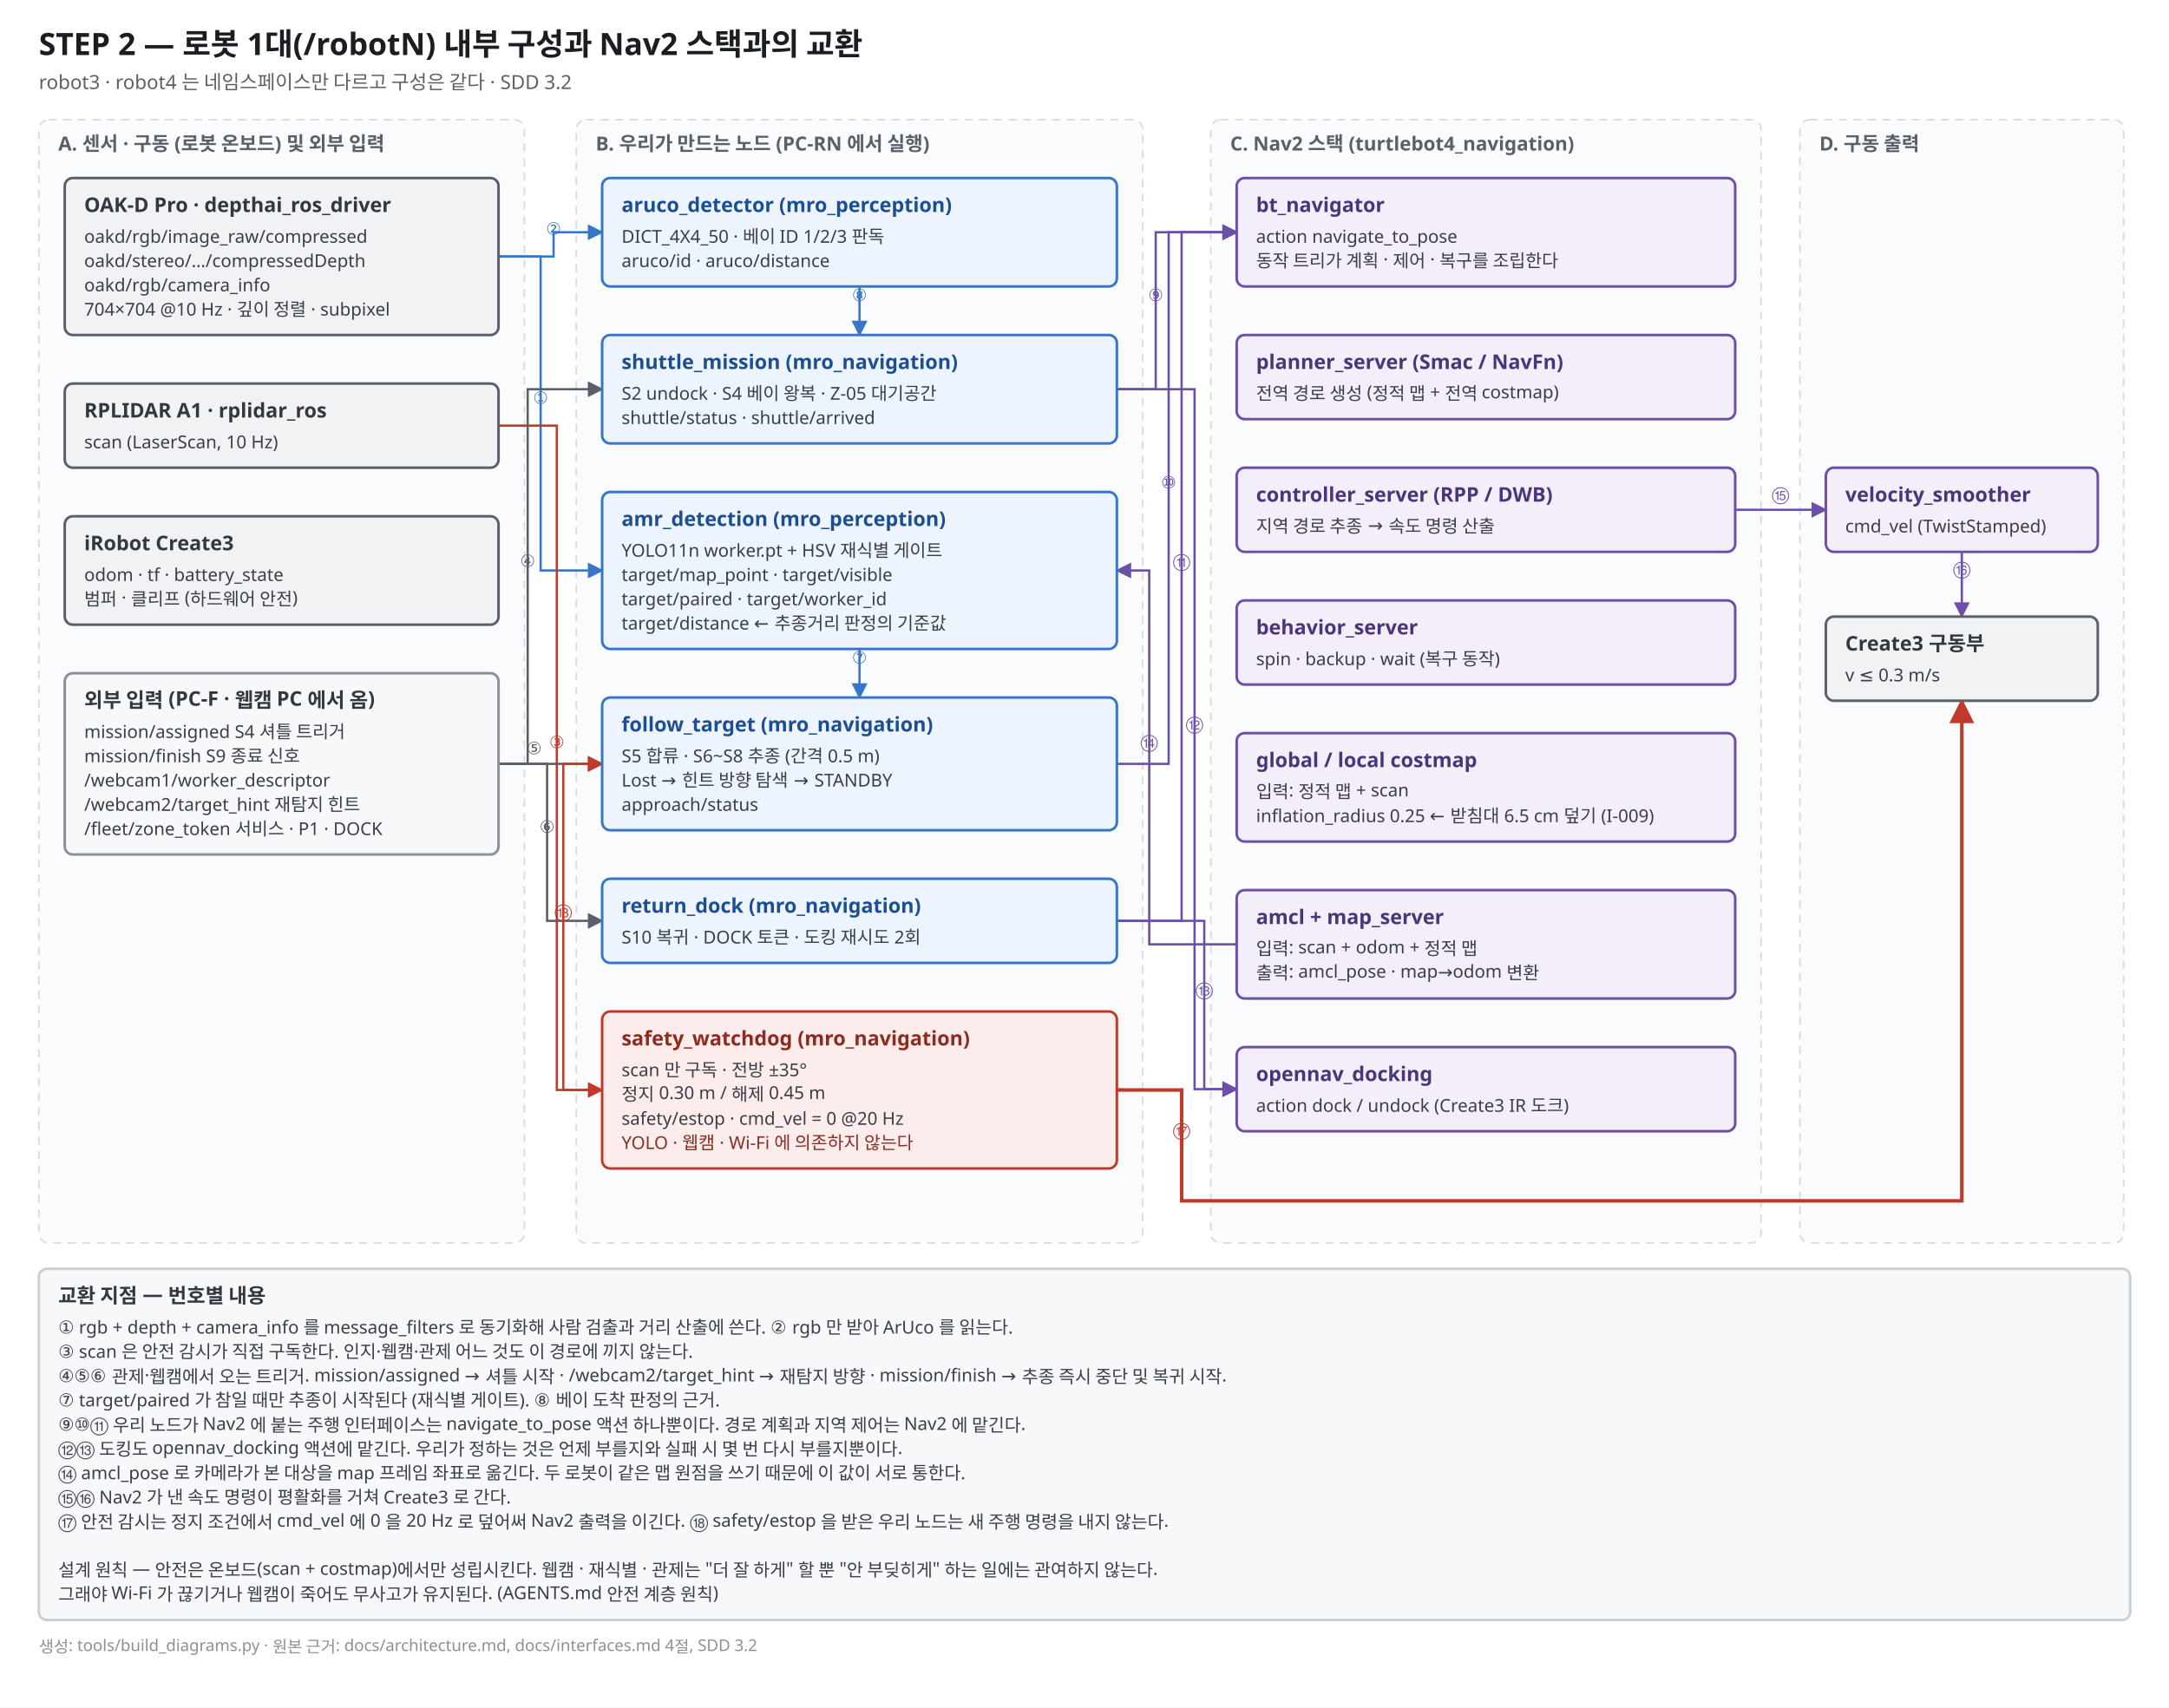
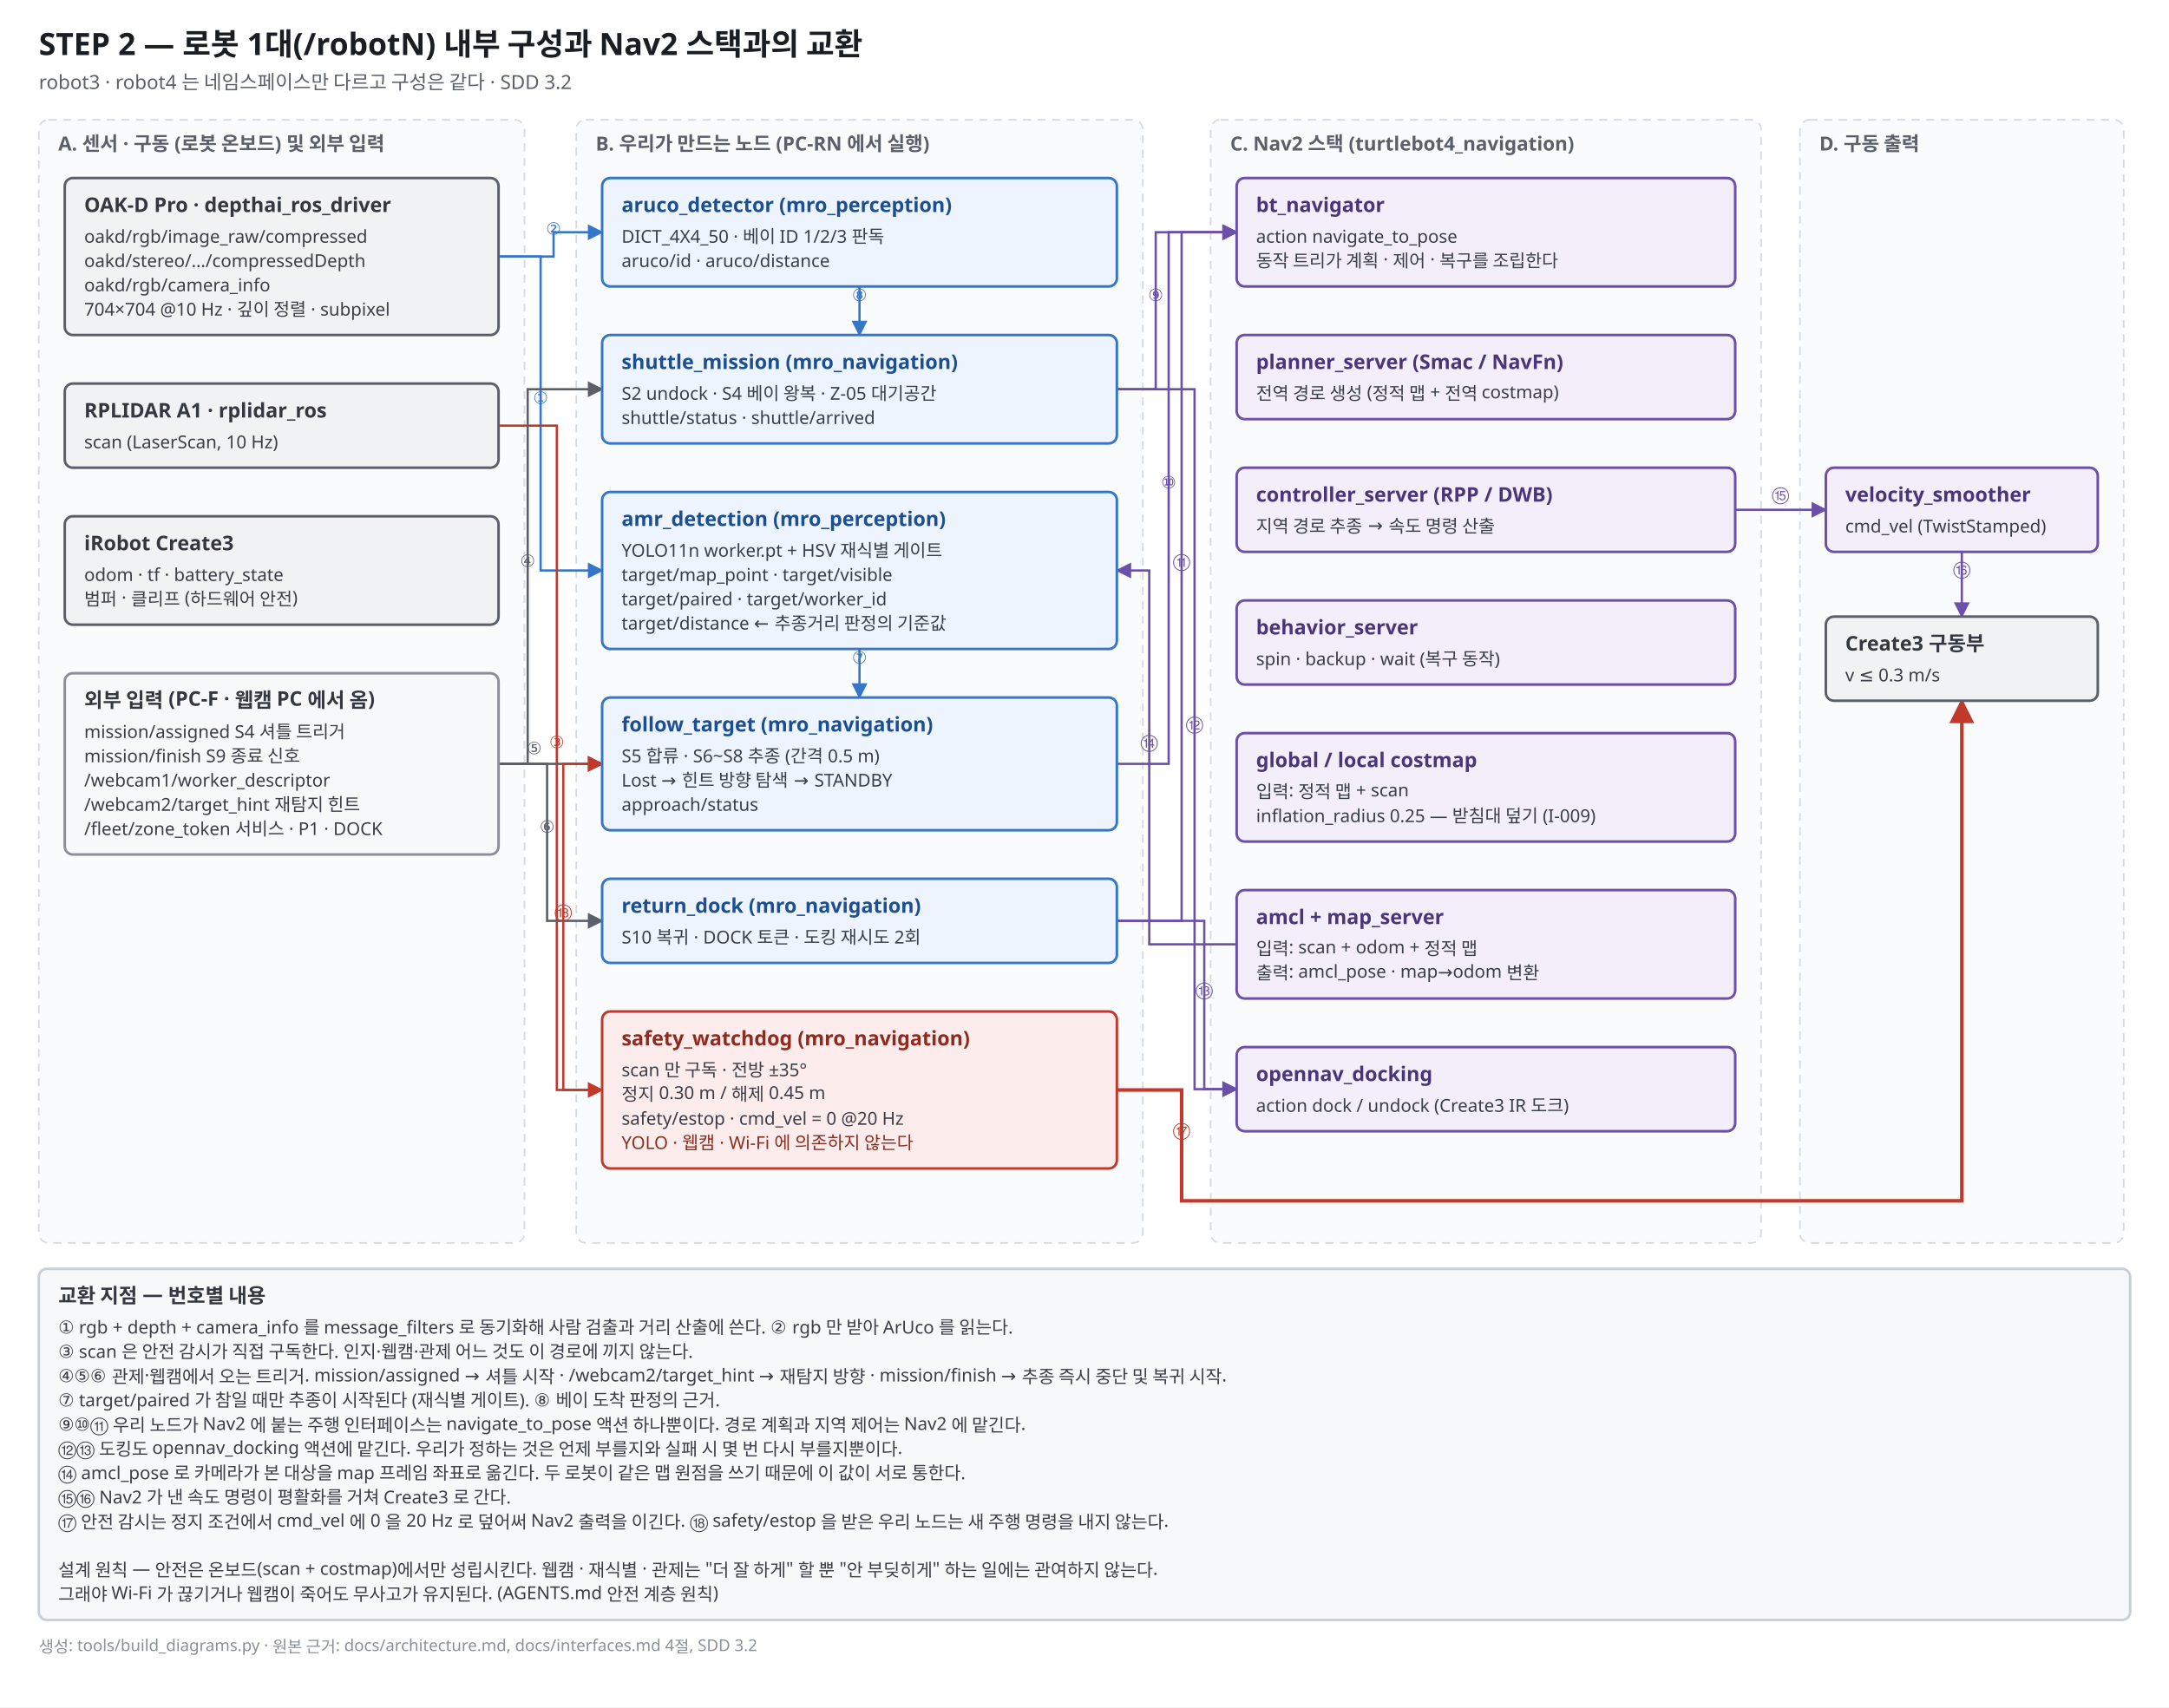
<svg xmlns="http://www.w3.org/2000/svg" width="1340" height="1055" viewBox="0 0 1340 1055" font-family="'Noto Sans KR','Malgun Gothic','Apple SD Gothic Neo','Segoe UI',sans-serif">
  <defs>
    <marker id="ar" viewBox="0 0 10 10" refX="9" refY="5" markerWidth="7" markerHeight="7" orient="auto-start-reverse">
      <path d="M0,0 L10,5 L0,10 z" fill="#5A5F6A" />
    </marker>
    <marker id="arR" viewBox="0 0 10 10" refX="9" refY="5" markerWidth="7" markerHeight="7" orient="auto-start-reverse">
      <path d="M0,0 L10,5 L0,10 z" fill="#C0392B" />
    </marker>
    <marker id="arB" viewBox="0 0 10 10" refX="9" refY="5" markerWidth="7" markerHeight="7" orient="auto-start-reverse">
      <path d="M0,0 L10,5 L0,10 z" fill="#3576C8" />
    </marker>
    <marker id="arP" viewBox="0 0 10 10" refX="9" refY="5" markerWidth="7" markerHeight="7" orient="auto-start-reverse">
      <path d="M0,0 L10,5 L0,10 z" fill="#6B4FA8" />
    </marker>
    <marker id="arO" viewBox="0 0 10 10" refX="9" refY="5" markerWidth="7" markerHeight="7" orient="auto-start-reverse">
      <path d="M0,0 L10,5 L0,10 z" fill="#B06810" />
    </marker>
    <marker id="arG" viewBox="0 0 10 10" refX="9" refY="5" markerWidth="7" markerHeight="7" orient="auto-start-reverse">
      <path d="M0,0 L10,5 L0,10 z" fill="#2E8B57" />
    </marker>
  </defs>
  <rect width="100%" height="100%" fill="#FFFFFF" />
  <text x="24" y="34" font-size="19" font-weight="700" fill="#1A1D22">STEP 2 — 로봇 1대(/robotN) 내부 구성과 Nav2 스택과의 교환</text>
  <text x="24" y="55" font-size="12" fill="#5A5F6A">robot3 · robot4 는 네임스페이스만 다르고 구성은 같다 · SDD 3.2</text>
  <rect x="24" y="74" width="300" height="694" rx="6" fill="#FAFBFC" stroke="#D7DBE0" stroke-width="1" stroke-dasharray="5 4" />
  <text x="36" y="93" font-size="12" font-weight="700" fill="#5A5F6A">A. 센서 · 구동 (로봇 온보드) 및 외부 입력</text>
  <rect x="356" y="74" width="350" height="694" rx="6" fill="#FAFBFC" stroke="#D7DBE0" stroke-width="1" stroke-dasharray="5 4" />
  <text x="368" y="93" font-size="12" font-weight="700" fill="#5A5F6A">B. 우리가 만드는 노드 (PC-RN 에서 실행)</text>
  <rect x="748" y="74" width="340" height="694" rx="6" fill="#FAFBFC" stroke="#D7DBE0" stroke-width="1" stroke-dasharray="5 4" />
  <text x="760" y="93" font-size="12" font-weight="700" fill="#5A5F6A">C. Nav2 스택 (turtlebot4_navigation)</text>
  <rect x="1112" y="74" width="200" height="694" rx="6" fill="#FAFBFC" stroke="#D7DBE0" stroke-width="1" stroke-dasharray="5 4" />
  <text x="1124" y="93" font-size="12" font-weight="700" fill="#5A5F6A">D. 구동 출력</text>
  <path d="M 308 158.5 L 334 158.5 L 334 352.5 L 372 352.5" fill="none" stroke="#3576C8" stroke-width="1.4" marker-end="url(#arB)" />
-   <text x="334" y="249.5" font-size="10.5" fill="#3576C8" text-anchor="middle">①</text>
  <path d="M 308 158.5 L 342 158.5 L 342 143.5 L 372 143.5" fill="none" stroke="#3576C8" stroke-width="1.4" marker-end="url(#arB)" />
-   <text x="342" y="145" font-size="10.5" fill="#3576C8" text-anchor="middle">②</text>
  <path d="M 308 263 L 344 263 L 344 673.5 L 372 673.5" fill="none" stroke="#C0392B" stroke-width="1.4" marker-end="url(#arR)" />
-   <text x="344" y="462.25" font-size="10.5" fill="#C0392B" text-anchor="middle">③</text>
  <path d="M 308 472 L 326 472 L 326 240.5 L 372 240.5" fill="none" stroke="#5A5F6A" stroke-width="1.4" marker-end="url(#ar)" />
-   <text x="326" y="350.25" font-size="10.5" fill="#5A5F6A" text-anchor="middle">④</text>
  <path d="M 308 472 L 372 472" fill="none" stroke="#5A5F6A" stroke-width="1.4" marker-end="url(#ar)" />
-   <text x="330" y="466" font-size="10.5" fill="#5A5F6A" text-anchor="middle">⑤</text>
  <path d="M 308 472 L 338 472 L 338 569 L 372 569" fill="none" stroke="#5A5F6A" stroke-width="1.4" marker-end="url(#ar)" />
-   <text x="338" y="514.5" font-size="10.5" fill="#5A5F6A" text-anchor="middle">⑥</text>
  <path d="M 531 401 L 531 431" fill="none" stroke="#3576C8" stroke-width="1.4" marker-end="url(#arB)" />
-   <text x="531" y="410" font-size="10.5" fill="#3576C8" text-anchor="middle">⑦</text>
  <path d="M 531 177 L 531 207" fill="none" stroke="#3576C8" stroke-width="1.4" marker-end="url(#arB)" />
-   <text x="531" y="186" font-size="10.5" fill="#3576C8" text-anchor="middle">⑧</text>
  <path d="M 690 240.5 L 714 240.5 L 714 143.5 L 764 143.5" fill="none" stroke="#6B4FA8" stroke-width="1.4" marker-end="url(#arP)" />
-   <text x="714" y="186" font-size="10.5" fill="#6B4FA8" text-anchor="middle">⑨</text>
  <path d="M 690 472 L 722 472 L 722 143.5 L 764 143.5" fill="none" stroke="#6B4FA8" stroke-width="1.4" marker-end="url(#arP)" />
-   <text x="722" y="301.75" font-size="10.5" fill="#6B4FA8" text-anchor="middle">⑩</text>
  <path d="M 690 569 L 730 569 L 730 143.5 L 764 143.5" fill="none" stroke="#6B4FA8" stroke-width="1.4" marker-end="url(#arP)" />
-   <text x="730" y="350.25" font-size="10.5" fill="#6B4FA8" text-anchor="middle">⑪</text>
  <path d="M 690 240.5 L 738 240.5 L 738 673 L 764 673" fill="none" stroke="#6B4FA8" stroke-width="1.4" marker-end="url(#arP)" />
-   <text x="738" y="450.75" font-size="10.5" fill="#6B4FA8" text-anchor="middle">⑫</text>
  <path d="M 690 569 L 744 569 L 744 673 L 764 673" fill="none" stroke="#6B4FA8" stroke-width="1.4" marker-end="url(#arP)" />
-   <text x="744" y="615" font-size="10.5" fill="#6B4FA8" text-anchor="middle">⑬</text>
  <path d="M 764 583.5 L 710 583.5 L 710 352.5 L 690 352.5" fill="none" stroke="#6B4FA8" stroke-width="1.4" marker-end="url(#arP)" />
-   <text x="710" y="462" font-size="10.5" fill="#6B4FA8" text-anchor="middle">⑭</text>
  <path d="M 1072 315 L 1128 315" fill="none" stroke="#6B4FA8" stroke-width="1.4" marker-end="url(#arP)" />
-   <text x="1100" y="309" font-size="10.5" fill="#6B4FA8" text-anchor="middle">⑮</text>
  <path d="M 1212 341 L 1212 381" fill="none" stroke="#6B4FA8" stroke-width="1.4" marker-end="url(#arP)" />
-   <text x="1212" y="355" font-size="10.5" fill="#6B4FA8" text-anchor="middle">⑯</text>
  <path d="M 690 673.5 L 730 673.5 L 730 742 L 1212 742 L 1212 433" fill="none" stroke="#C0392B" stroke-width="2.2" marker-end="url(#arR)" />
-   <text x="730" y="701.75" font-size="10.5" fill="#C0392B" text-anchor="middle">⑰</text>
  <path d="M 372 673.5 L 348 673.5 L 348 472 L 372 472" fill="none" stroke="#C0392B" stroke-width="1.4" marker-end="url(#arR)" />
-   <text x="348" y="566.75" font-size="10.5" fill="#C0392B" text-anchor="middle">⑱</text>
  <rect x="40" y="110" width="268" height="97" rx="5" fill="#F1F2F4" stroke="#5A5F6A" stroke-width="1.6" />
  <text x="52" y="131" font-size="12.5" font-weight="700" fill="#333840">OAK-D Pro  ·  depthai_ros_driver</text>
  <text x="52" y="150" font-size="11" fill="#3A3E46">oakd/rgb/image_raw/compressed</text>
  <text x="52" y="165" font-size="11" fill="#3A3E46">oakd/stereo/…/compressedDepth</text>
  <text x="52" y="180" font-size="11" fill="#3A3E46">oakd/rgb/camera_info</text>
  <text x="52" y="195" font-size="11" fill="#3A3E46">704×704 @10 Hz · 깊이 정렬 · subpixel</text>
  <rect x="40" y="237" width="268" height="52" rx="5" fill="#F1F2F4" stroke="#5A5F6A" stroke-width="1.6" />
  <text x="52" y="258" font-size="12.5" font-weight="700" fill="#333840">RPLIDAR A1  ·  rplidar_ros</text>
  <text x="52" y="277" font-size="11" fill="#3A3E46">scan  (LaserScan, 10 Hz)</text>
  <rect x="40" y="319" width="268" height="67" rx="5" fill="#F1F2F4" stroke="#5A5F6A" stroke-width="1.6" />
  <text x="52" y="340" font-size="12.5" font-weight="700" fill="#333840">iRobot Create3</text>
  <text x="52" y="359" font-size="11" fill="#3A3E46">odom · tf · battery_state</text>
  <text x="52" y="374" font-size="11" fill="#3A3E46">범퍼 · 클리프 (하드웨어 안전)</text>
  <rect x="40" y="416" width="268" height="112" rx="5" fill="#F7F8FA" stroke="#8A8F98" stroke-width="1.6" />
  <text x="52" y="437" font-size="12.5" font-weight="700" fill="#333840">외부 입력 (PC-F · 웹캠 PC 에서 옴)</text>
  <text x="52" y="456" font-size="11" fill="#3A3E46">mission/assigned      S4 셔틀 트리거</text>
  <text x="52" y="471" font-size="11" fill="#3A3E46">mission/finish          S9 종료 신호</text>
  <text x="52" y="486" font-size="11" fill="#3A3E46">/webcam1/worker_descriptor</text>
  <text x="52" y="501" font-size="11" fill="#3A3E46">/webcam2/target_hint   재탐지 힌트</text>
  <text x="52" y="516" font-size="11" fill="#3A3E46">/fleet/zone_token   서비스 · P1 · DOCK</text>
  <rect x="372" y="110" width="318" height="67" rx="5" fill="#EEF4FD" stroke="#3576C8" stroke-width="1.6" />
  <text x="384" y="131" font-size="12.5" font-weight="700" fill="#1B4F91">aruco_detector   (mro_perception)</text>
  <text x="384" y="150" font-size="11" fill="#3A3E46">DICT_4X4_50 · 베이 ID 1/2/3 판독</text>
  <text x="384" y="165" font-size="11" fill="#3A3E46">aruco/id · aruco/distance</text>
  <rect x="372" y="207" width="318" height="67" rx="5" fill="#EEF4FD" stroke="#3576C8" stroke-width="1.6" />
  <text x="384" y="228" font-size="12.5" font-weight="700" fill="#1B4F91">shuttle_mission   (mro_navigation)</text>
  <text x="384" y="247" font-size="11" fill="#3A3E46">S2 undock · S4 베이 왕복 · Z-05 대기공간</text>
  <text x="384" y="262" font-size="11" fill="#3A3E46">shuttle/status · shuttle/arrived</text>
  <rect x="372" y="304" width="318" height="97" rx="5" fill="#EEF4FD" stroke="#3576C8" stroke-width="1.6" />
  <text x="384" y="325" font-size="12.5" font-weight="700" fill="#1B4F91">amr_detection   (mro_perception)</text>
  <text x="384" y="344" font-size="11" fill="#3A3E46">YOLO11n worker.pt + HSV 재식별 게이트</text>
  <text x="384" y="359" font-size="11" fill="#3A3E46">target/map_point · target/visible</text>
  <text x="384" y="374" font-size="11" fill="#3A3E46">target/paired · target/worker_id</text>
  <text x="384" y="389" font-size="11" fill="#3A3E46">target/distance  ← 추종거리 판정의 기준값</text>
  <rect x="372" y="431" width="318" height="82" rx="5" fill="#EEF4FD" stroke="#3576C8" stroke-width="1.6" />
  <text x="384" y="452" font-size="12.5" font-weight="700" fill="#1B4F91">follow_target   (mro_navigation)</text>
  <text x="384" y="471" font-size="11" fill="#3A3E46">S5 합류 · S6~S8 추종 (간격 0.5 m)</text>
  <text x="384" y="486" font-size="11" fill="#3A3E46">Lost → 힌트 방향 탐색 → STANDBY</text>
  <text x="384" y="501" font-size="11" fill="#3A3E46">approach/status</text>
  <rect x="372" y="543" width="318" height="52" rx="5" fill="#EEF4FD" stroke="#3576C8" stroke-width="1.6" />
  <text x="384" y="564" font-size="12.5" font-weight="700" fill="#1B4F91">return_dock   (mro_navigation)</text>
  <text x="384" y="583" font-size="11" fill="#3A3E46">S10 복귀 · DOCK 토큰 · 도킹 재시도 2회</text>
  <rect x="372" y="625" width="318" height="97" rx="5" fill="#FCECEC" stroke="#C0392B" stroke-width="1.6" />
  <text x="384" y="646" font-size="12.5" font-weight="700" fill="#8E2A1F">safety_watchdog   (mro_navigation)</text>
  <text x="384" y="665" font-size="11" fill="#3A3E46">scan 만 구독 · 전방 ±35°</text>
  <text x="384" y="680" font-size="11" fill="#3A3E46">정지 0.30 m / 해제 0.45 m</text>
  <text x="384" y="695" font-size="11" fill="#3A3E46">safety/estop · cmd_vel = 0 @20 Hz</text>
  <text x="384" y="710" font-size="11" fill="#8A2E22">YOLO · 웹캠 · Wi-Fi 에 의존하지 않는다</text>
  <rect x="764" y="110" width="308" height="67" rx="5" fill="#F3EEFA" stroke="#6B4FA8" stroke-width="1.6" />
  <text x="776" y="131" font-size="12.5" font-weight="700" fill="#4B357A">bt_navigator</text>
  <text x="776" y="150" font-size="11" fill="#3A3E46">action  navigate_to_pose</text>
  <text x="776" y="165" font-size="11" fill="#3A3E46">동작 트리가 계획 · 제어 · 복구를 조립한다</text>
  <rect x="764" y="207" width="308" height="52" rx="5" fill="#F3EEFA" stroke="#6B4FA8" stroke-width="1.6" />
  <text x="776" y="228" font-size="12.5" font-weight="700" fill="#4B357A">planner_server  (Smac / NavFn)</text>
  <text x="776" y="247" font-size="11" fill="#3A3E46">전역 경로 생성 (정적 맵 + 전역 costmap)</text>
  <rect x="764" y="289" width="308" height="52" rx="5" fill="#F3EEFA" stroke="#6B4FA8" stroke-width="1.6" />
  <text x="776" y="310" font-size="12.5" font-weight="700" fill="#4B357A">controller_server  (RPP / DWB)</text>
  <text x="776" y="329" font-size="11" fill="#3A3E46">지역 경로 추종 → 속도 명령 산출</text>
  <rect x="764" y="371" width="308" height="52" rx="5" fill="#F3EEFA" stroke="#6B4FA8" stroke-width="1.6" />
  <text x="776" y="392" font-size="12.5" font-weight="700" fill="#4B357A">behavior_server</text>
  <text x="776" y="411" font-size="11" fill="#3A3E46">spin · backup · wait  (복구 동작)</text>
  <rect x="764" y="453" width="308" height="67" rx="5" fill="#F3EEFA" stroke="#6B4FA8" stroke-width="1.6" />
  <text x="776" y="474" font-size="12.5" font-weight="700" fill="#4B357A">global / local costmap</text>
  <text x="776" y="493" font-size="11" fill="#3A3E46">입력: 정적 맵 + scan</text>
-   <text x="776" y="508" font-size="11" fill="#3A3E46">inflation_radius 0.25  ← 받침대 6.5 cm 덮기 (I-009)</text>
+   <text x="776" y="508" font-size="11" fill="#3A3E46">inflation_radius 0.25 — 받침대 덮기 (I-009)</text>
  <rect x="764" y="550" width="308" height="67" rx="5" fill="#F3EEFA" stroke="#6B4FA8" stroke-width="1.6" />
  <text x="776" y="571" font-size="12.5" font-weight="700" fill="#4B357A">amcl  +  map_server</text>
  <text x="776" y="590" font-size="11" fill="#3A3E46">입력: scan + odom + 정적 맵</text>
  <text x="776" y="605" font-size="11" fill="#3A3E46">출력: amcl_pose · map→odom 변환</text>
  <rect x="764" y="647" width="308" height="52" rx="5" fill="#F3EEFA" stroke="#6B4FA8" stroke-width="1.6" />
  <text x="776" y="668" font-size="12.5" font-weight="700" fill="#4B357A">opennav_docking</text>
  <text x="776" y="687" font-size="11" fill="#3A3E46">action  dock / undock  (Create3 IR 도크)</text>
  <rect x="1128" y="289" width="168" height="52" rx="5" fill="#F3EEFA" stroke="#6B4FA8" stroke-width="1.6" />
  <text x="1140" y="310" font-size="12.5" font-weight="700" fill="#4B357A">velocity_smoother</text>
  <text x="1140" y="329" font-size="11" fill="#3A3E46">cmd_vel (TwistStamped)</text>
  <rect x="1128" y="381" width="168" height="52" rx="5" fill="#F1F2F4" stroke="#5A5F6A" stroke-width="1.6" />
  <text x="1140" y="402" font-size="12.5" font-weight="700" fill="#333840">Create3 구동부</text>
  <text x="1140" y="421" font-size="11" fill="#3A3E46">v ≤ 0.3 m/s</text>
  <rect x="24" y="784" width="1292" height="217" rx="5" fill="#F7F8FA" stroke="#C9CFD6" stroke-width="1.6" />
  <text x="36" y="805" font-size="12.5" font-weight="700" fill="#333840">교환 지점 — 번호별 내용</text>
  <text x="36" y="824" font-size="11" fill="#3A3E46">①  rgb + depth + camera_info 를 message_filters 로 동기화해 사람 검출과 거리 산출에 쓴다.      ②  rgb 만 받아 ArUco 를 읽는다.</text>
  <text x="36" y="839" font-size="11" fill="#3A3E46">③  scan 은 안전 감시가 직접 구독한다. 인지·웹캠·관제 어느 것도 이 경로에 끼지 않는다.</text>
  <text x="36" y="854" font-size="11" fill="#3A3E46">④⑤⑥  관제·웹캠에서 오는 트리거. mission/assigned → 셔틀 시작 · /webcam2/target_hint → 재탐지 방향 · mission/finish → 추종 즉시 중단 및 복귀 시작.</text>
  <text x="36" y="869" font-size="11" fill="#3A3E46">⑦  target/paired 가 참일 때만 추종이 시작된다 (재식별 게이트).      ⑧  베이 도착 판정의 근거.</text>
  <text x="36" y="884" font-size="11" fill="#3A3E46">⑨⑩⑪  우리 노드가 Nav2 에 붙는 주행 인터페이스는 navigate_to_pose 액션 하나뿐이다. 경로 계획과 지역 제어는 Nav2 에 맡긴다.</text>
  <text x="36" y="899" font-size="11" fill="#3A3E46">⑫⑬  도킹도 opennav_docking 액션에 맡긴다. 우리가 정하는 것은 언제 부를지와 실패 시 몇 번 다시 부를지뿐이다.</text>
  <text x="36" y="914" font-size="11" fill="#3A3E46">⑭  amcl_pose 로 카메라가 본 대상을 map 프레임 좌표로 옮긴다. 두 로봇이 같은 맵 원점을 쓰기 때문에 이 값이 서로 통한다.</text>
  <text x="36" y="929" font-size="11" fill="#3A3E46">⑮⑯  Nav2 가 낸 속도 명령이 평활화를 거쳐 Create3 로 간다.</text>
  <text x="36" y="944" font-size="11" fill="#3A3E46">⑰  안전 감시는 정지 조건에서 cmd_vel 에 0 을 20 Hz 로 덮어써 Nav2 출력을 이긴다.      ⑱  safety/estop 을 받은 우리 노드는 새 주행 명령을 내지 않는다.</text>
  <text x="36" y="959" font-size="11" fill="#3A3E46" />
  <text x="36" y="974" font-size="11" fill="#3A3E46">설계 원칙 — 안전은 온보드(scan + costmap)에서만 성립시킨다. 웹캠 · 재식별 · 관제는 "더 잘 하게" 할 뿐 "안 부딪히게" 하는 일에는 관여하지 않는다.</text>
  <text x="36" y="989" font-size="11" fill="#3A3E46">           그래야 Wi-Fi 가 끊기거나 웹캠이 죽어도 무사고가 유지된다. (AGENTS.md 안전 계층 원칙)</text>
+   <text x="334" y="249.5" font-size="10.5" fill="#3576C8" text-anchor="middle">①</text>
+   <text x="342" y="145" font-size="10.5" fill="#3576C8" text-anchor="middle">②</text>
+   <text x="344" y="462.25" font-size="10.5" fill="#C0392B" text-anchor="middle">③</text>
+   <text x="326" y="350.25" font-size="10.5" fill="#5A5F6A" text-anchor="middle">④</text>
+   <text x="330" y="466" font-size="10.5" fill="#5A5F6A" text-anchor="middle">⑤</text>
+   <text x="338" y="514.5" font-size="10.5" fill="#5A5F6A" text-anchor="middle">⑥</text>
+   <text x="531" y="410" font-size="10.5" fill="#3576C8" text-anchor="middle">⑦</text>
+   <text x="531" y="186" font-size="10.5" fill="#3576C8" text-anchor="middle">⑧</text>
+   <text x="714" y="186" font-size="10.5" fill="#6B4FA8" text-anchor="middle">⑨</text>
+   <text x="722" y="301.75" font-size="10.5" fill="#6B4FA8" text-anchor="middle">⑩</text>
+   <text x="730" y="350.25" font-size="10.5" fill="#6B4FA8" text-anchor="middle">⑪</text>
+   <text x="738" y="450.75" font-size="10.5" fill="#6B4FA8" text-anchor="middle">⑫</text>
+   <text x="744" y="615" font-size="10.5" fill="#6B4FA8" text-anchor="middle">⑬</text>
+   <text x="710" y="462" font-size="10.5" fill="#6B4FA8" text-anchor="middle">⑭</text>
+   <text x="1100" y="309" font-size="10.5" fill="#6B4FA8" text-anchor="middle">⑮</text>
+   <text x="1212" y="355" font-size="10.5" fill="#6B4FA8" text-anchor="middle">⑯</text>
+   <text x="730" y="701.75" font-size="10.5" fill="#C0392B" text-anchor="middle">⑰</text>
+   <text x="348" y="566.75" font-size="10.5" fill="#C0392B" text-anchor="middle">⑱</text>
  <text x="24" y="1021" font-size="10" fill="#8A8F98">생성: tools/build_diagrams.py   ·   원본 근거: docs/architecture.md, docs/interfaces.md 4절, SDD 3.2</text>
</svg>
